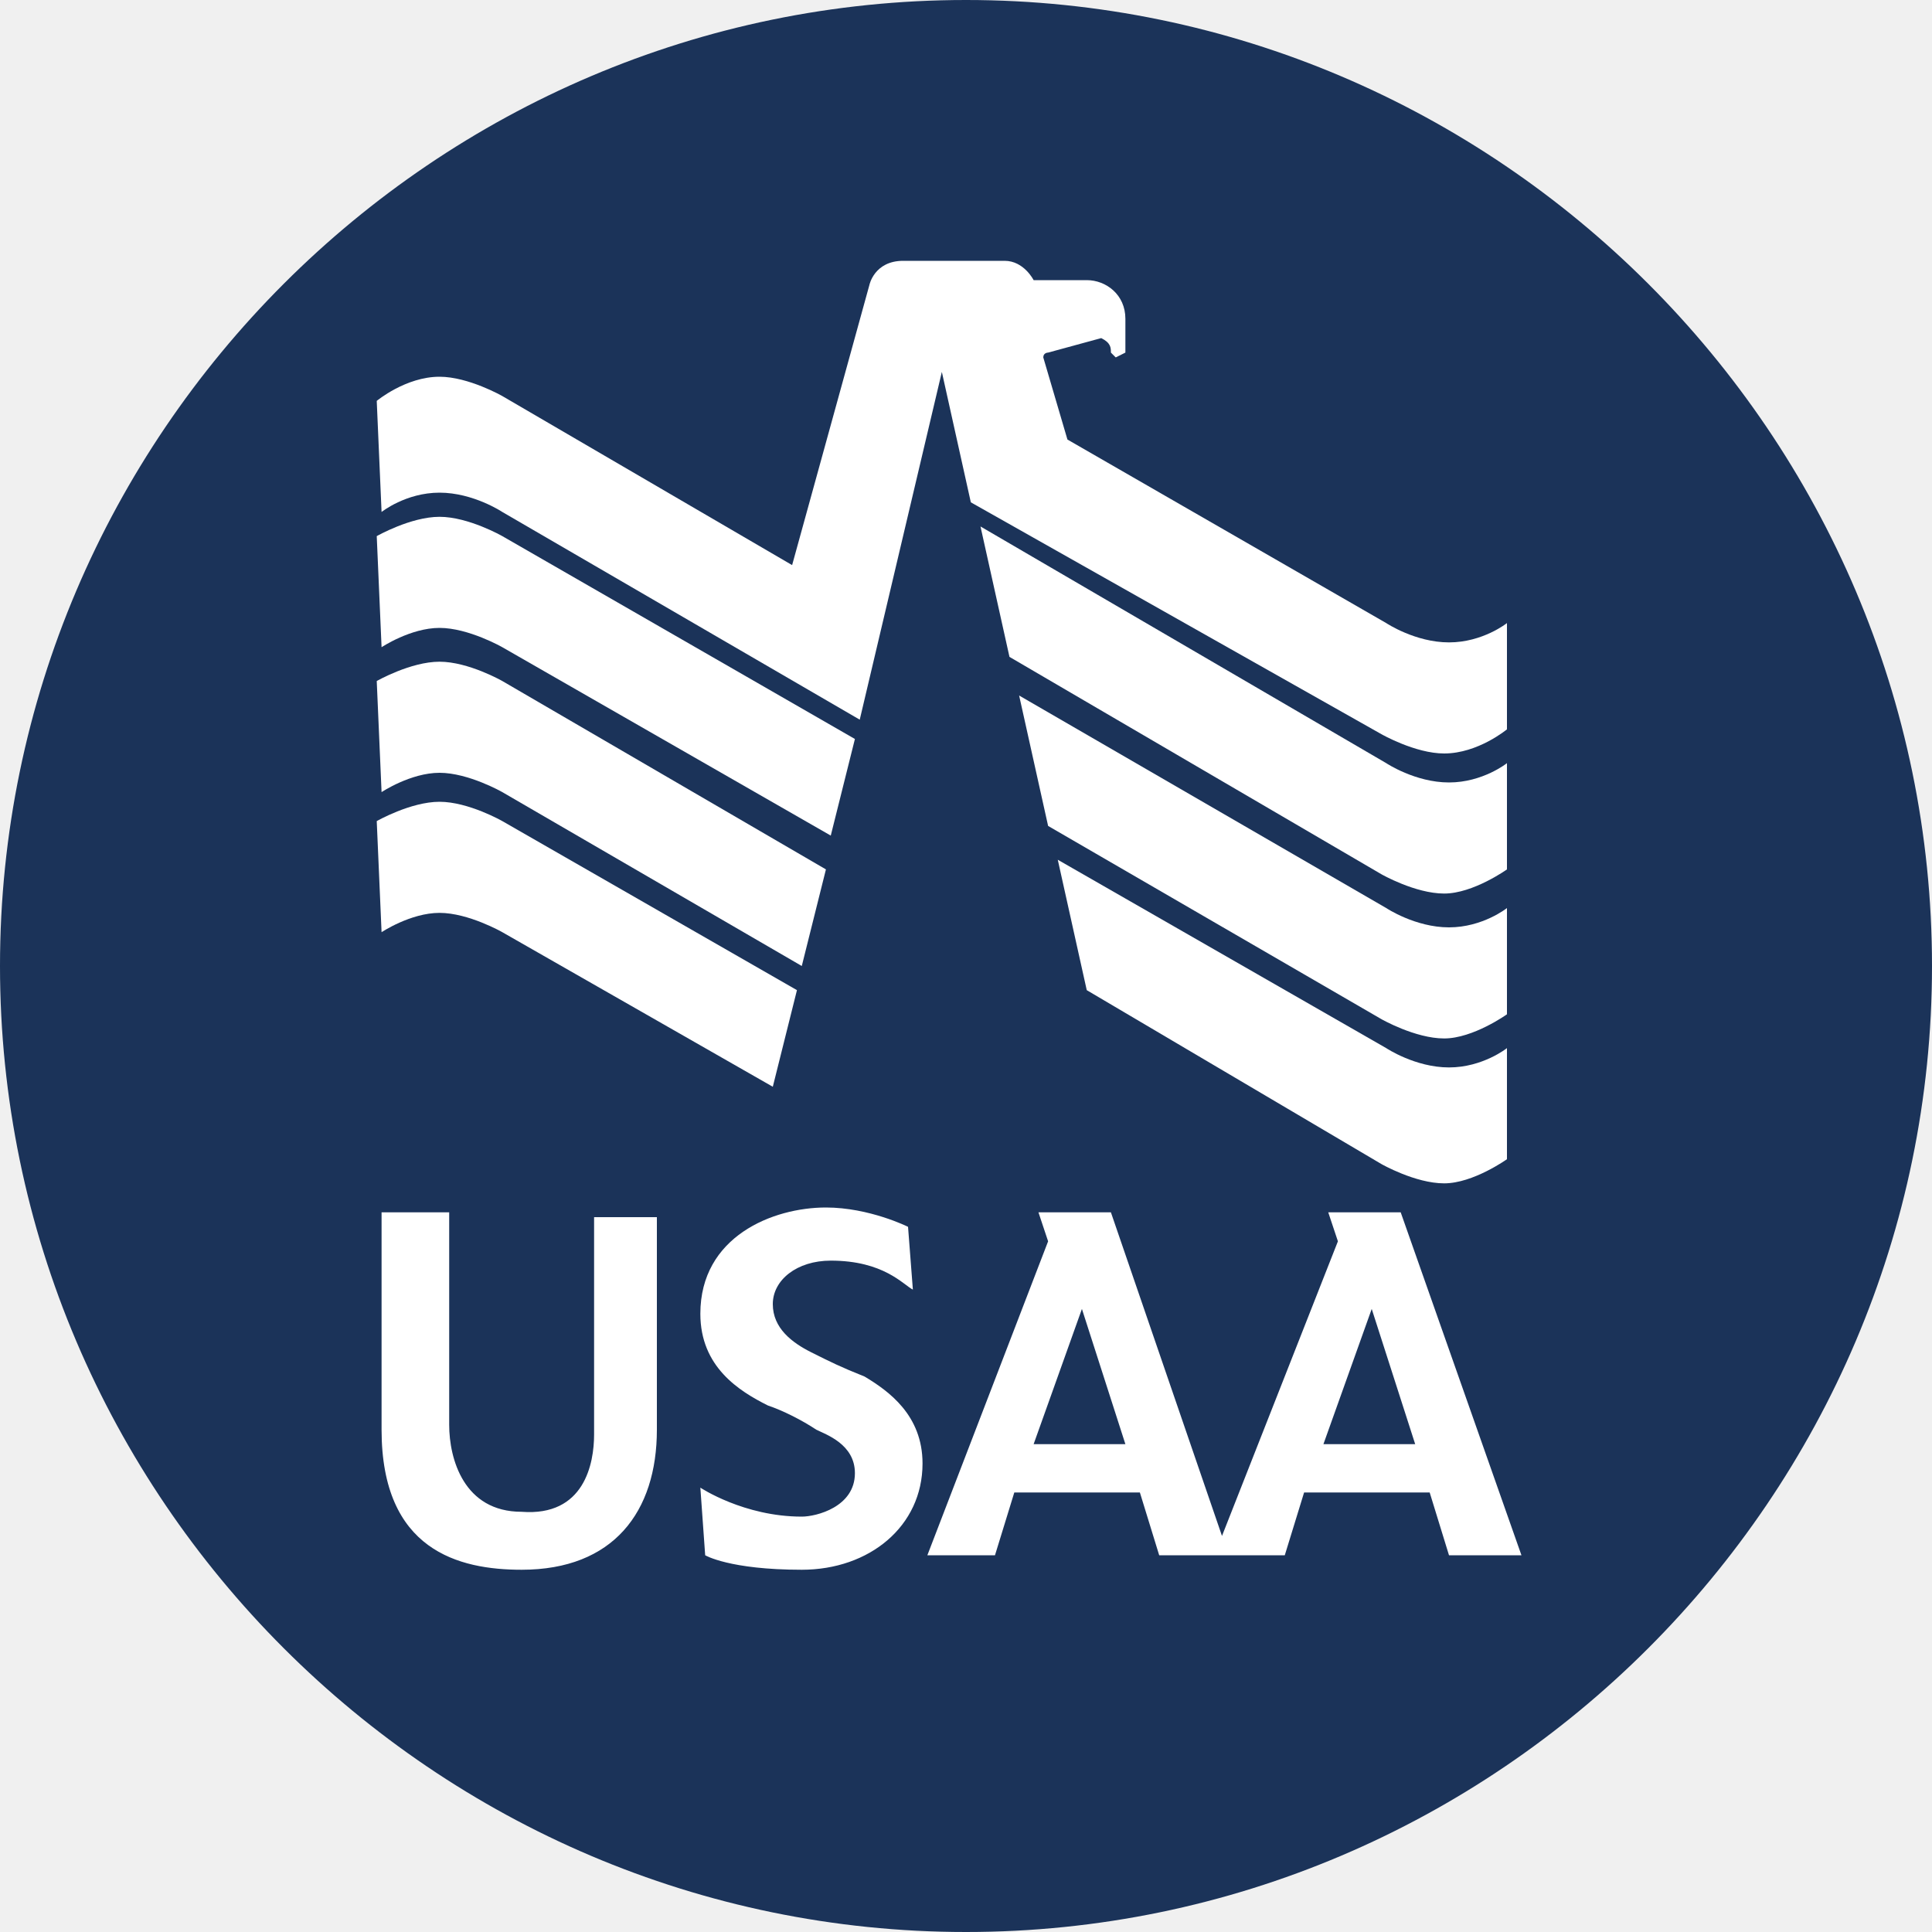
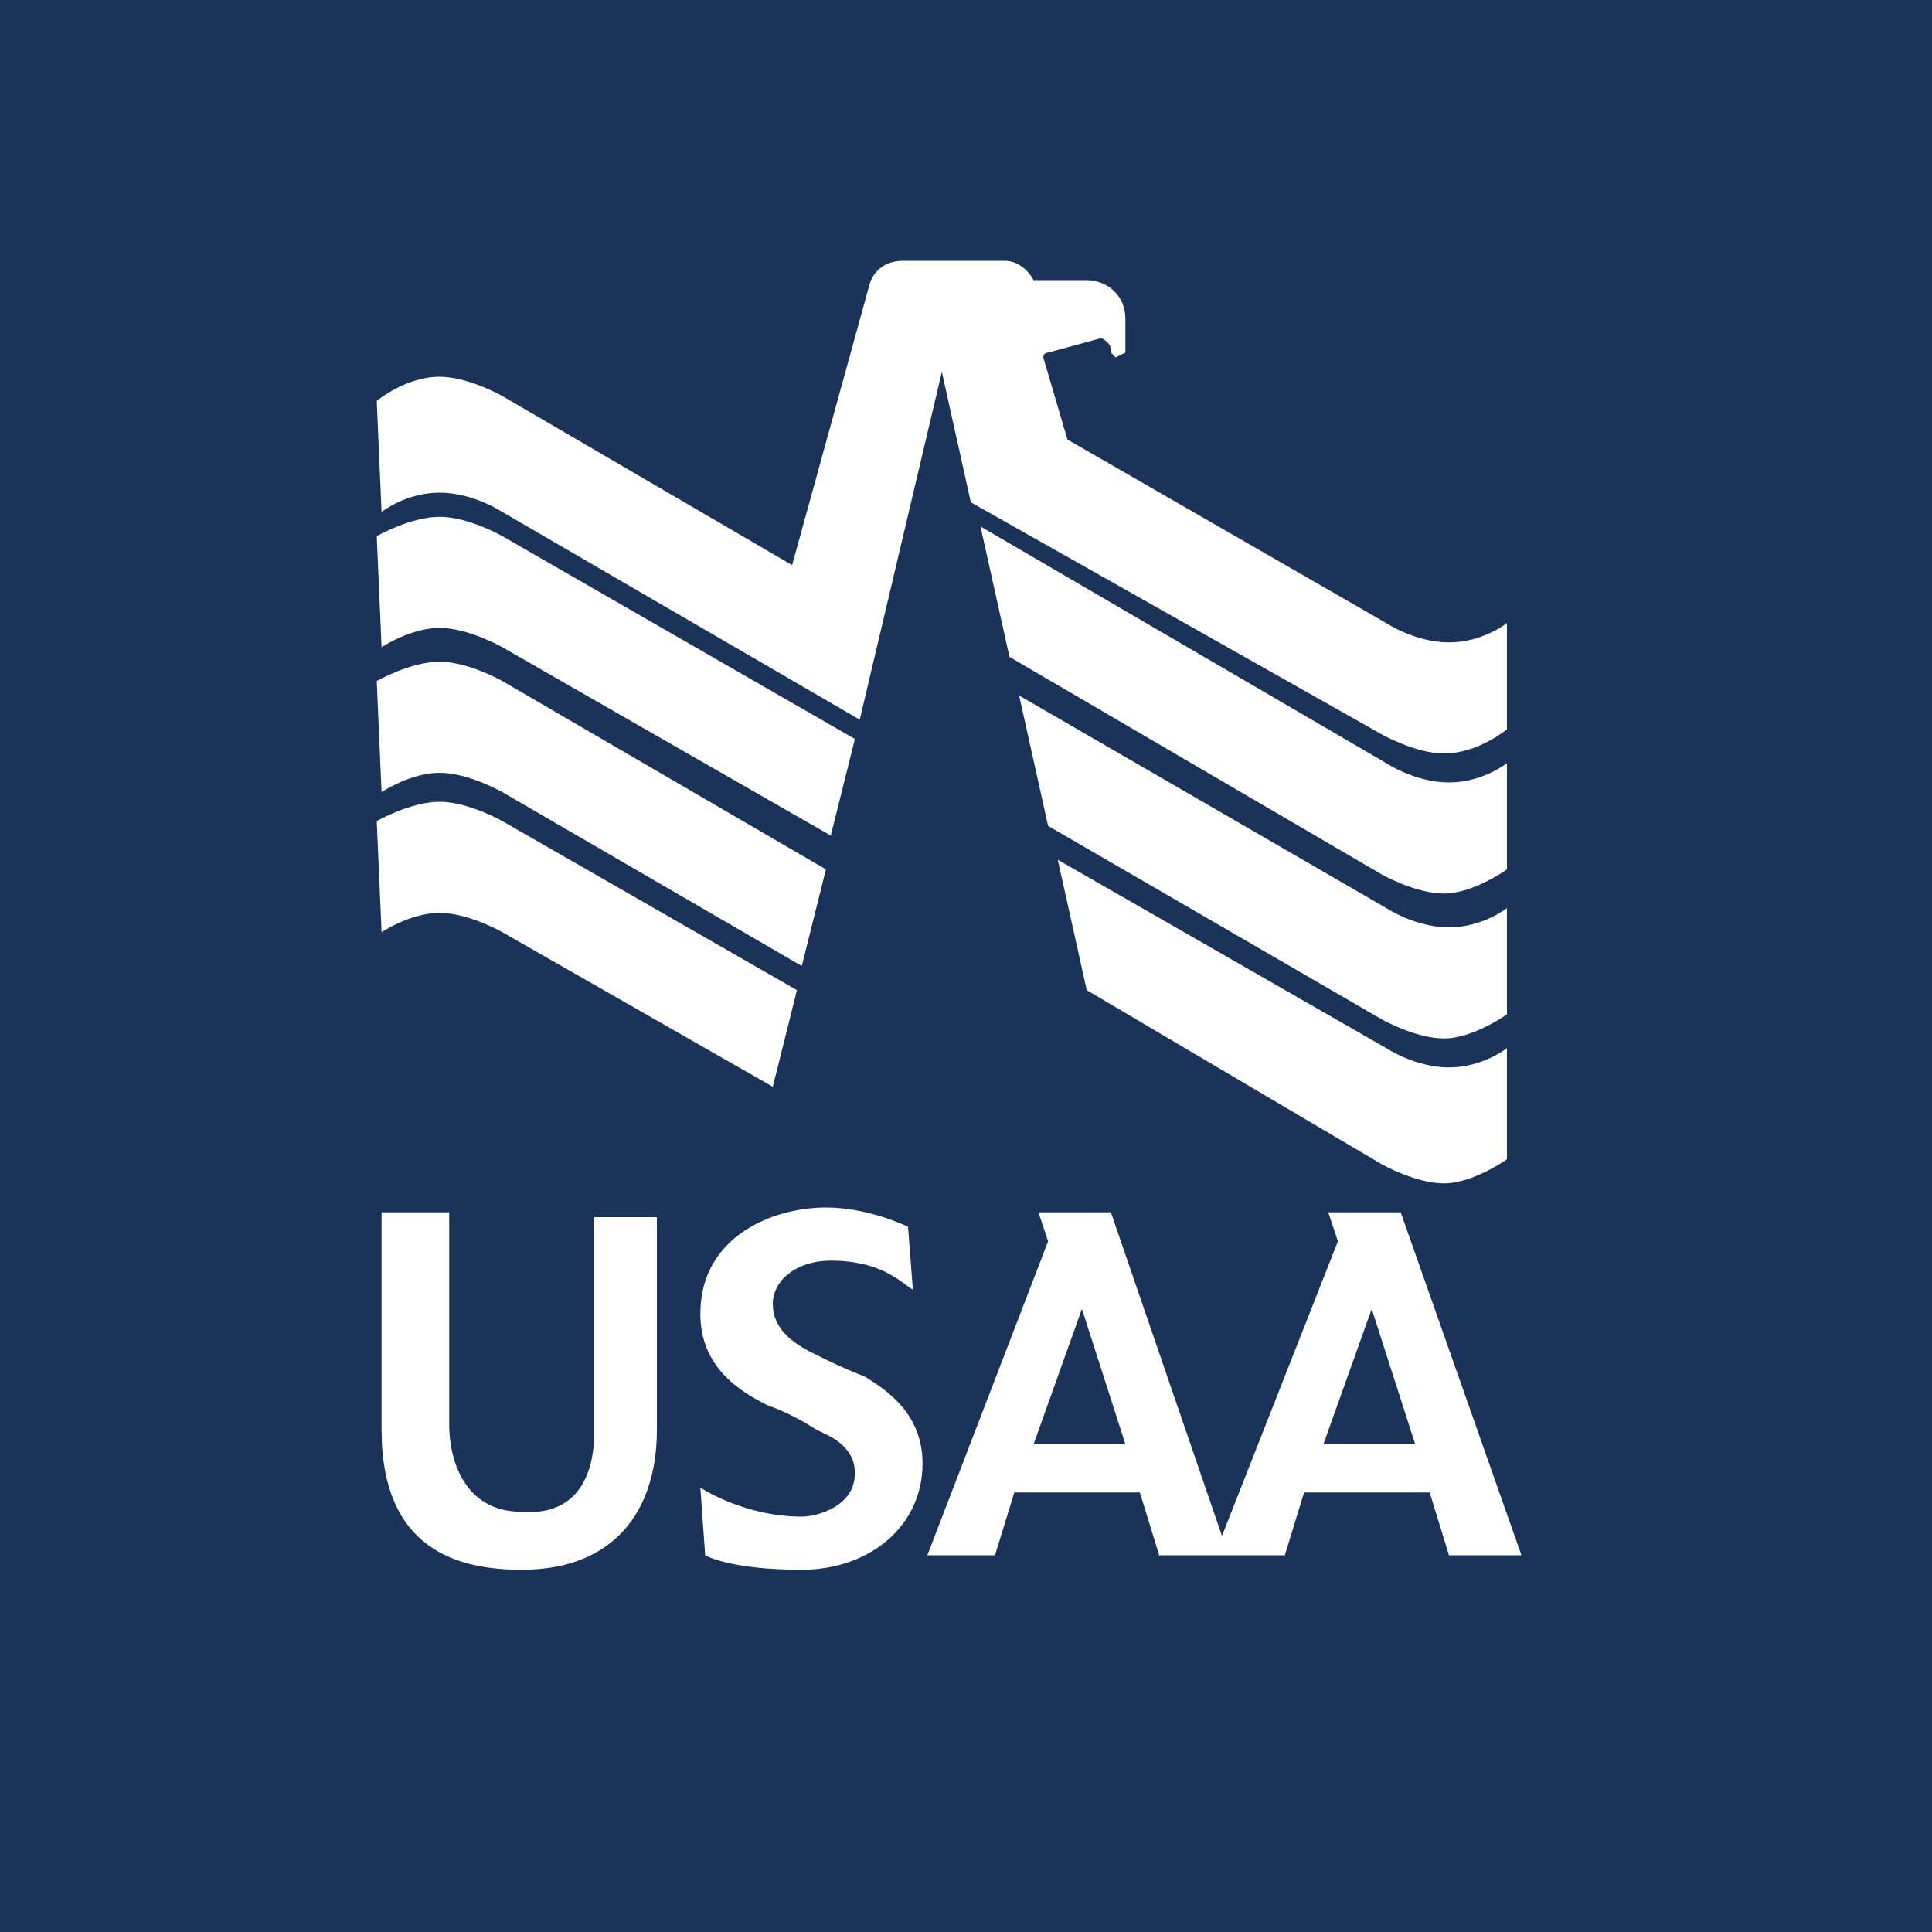
<svg xmlns="http://www.w3.org/2000/svg" version="1.1" id="Calque_1" x="0px" y="0px" viewBox="0 0 40 40" style="enable-background:new 0 0 40 40;" xml:space="preserve">
  <style type="text/css">
	.st0{fill:#1B3359;}
	.st1{fill:#FFFFFF;}
</style>
-   <g>
-     <path class="st0" d="M20,40L20,40C9,40,0,31,0,20l0,0C0,9,9,0,20,0l0,0c11,0,20,9,20,20l0,0C40,31,31,40,20,40z" />
-   </g>
+   <rect class="st0" width="40" height="40" />
  <g id="Calque_4">
    <g>
-       <path class="st1" d="M7.9,25.1v4.5c0,2.5,1.6,2.9,2.9,2.9c1.9,0,2.8-1.2,2.8-2.9v-4.4h-1.3v4.5c0,0.6-0.2,1.7-1.5,1.6    c-1.2,0-1.5-1.1-1.5-1.8v-4.4L7.9,25.1z M18.8,25.4c0,0-0.8-0.4-1.7-0.4c-1.1,0-2.6,0.6-2.6,2.2c0,1.1,0.8,1.6,1.4,1.9    c0.3,0.1,0.7,0.3,1,0.5c0.2,0.1,0.8,0.3,0.8,0.9c0,0.7-0.8,0.9-1.1,0.9c-1.2,0-2.1-0.6-2.1-0.6l0.1,1.4c0,0,0.5,0.3,2,0.3    c1.4,0,2.5-0.9,2.5-2.2c0-1-0.7-1.5-1.2-1.8c-0.5-0.2-0.7-0.3-1.1-0.5c-0.4-0.2-0.8-0.5-0.8-1s0.5-0.9,1.2-0.9    c1.1,0,1.5,0.5,1.7,0.6L18.8,25.4L18.8,25.4z M29,25.1h-1.5l0.2,0.6l-2.4,6.1L23,25.1h-1.5l0.2,0.6l-2.5,6.5h1.4l0.4-1.3h2.6    l0.4,1.3h2.6l0.4-1.3h2.6l0.4,1.3h1.5L29,25.1z M21.4,29.9l1-2.8l0.9,2.8H21.4z M27.4,29.9l1-2.8l0.9,2.8H27.4z" />
-       <path class="st1" d="M7.8,17l0.1,2.3c0,0,0.6-0.4,1.2-0.4c0.6,0,1.3,0.4,1.3,0.4l5.6,3.2l0.5-2L10.4,17c0,0-0.7-0.4-1.3-0.4    C8.5,16.6,7.8,17,7.8,17" />
-       <path class="st1" d="M7.8,14.1l0.1,2.3c0,0,0.6-0.4,1.2-0.4c0.6,0,1.3,0.4,1.3,0.4l6.2,3.6l0.5-2l-6.7-3.9c0,0-0.7-0.4-1.3-0.4    C8.5,13.7,7.8,14.1,7.8,14.1" />
-       <path class="st1" d="M7.8,11.1l0.1,2.3c0,0,0.6-0.4,1.2-0.4c0.6,0,1.3,0.4,1.3,0.4l6.8,3.9l0.5-2l-7.3-4.2c0,0-0.7-0.4-1.3-0.4    C8.5,10.7,7.8,11.1,7.8,11.1" />
-       <path class="st1" d="M19.5,7.7l0.6,2.7l8.5,4.8c0,0,0.7,0.4,1.3,0.4c0.7,0,1.3-0.5,1.3-0.5v-2.2c0,0-0.5,0.4-1.2,0.4    s-1.3-0.4-1.3-0.4l-6.6-3.8l-0.5-1.7c0-0.1,0.1-0.1,0.1-0.1l1.1-0.3C23,7.1,23,7.2,23,7.3l0.1,0.1l0.2-0.1V6.6    c0-0.5-0.4-0.8-0.8-0.8l0,0h-1.1c0,0-0.2-0.4-0.6-0.4h-2.1c-0.6,0-0.7,0.5-0.7,0.5l-1.6,5.8l-6-3.5c0,0-0.7-0.4-1.3-0.4    C8.4,7.8,7.8,8.3,7.8,8.3l0.1,2.3c0,0,0.5-0.4,1.2-0.4s1.3,0.4,1.3,0.4l7.4,4.3L19.5,7.7z" />
+       <path class="st1" d="M7.9,25.1v4.5c0,2.5,1.6,2.9,2.9,2.9c1.9,0,2.8-1.2,2.8-2.9v-4.4h-1.3v4.5c0,0.6-0.2,1.7-1.5,1.6    c-1.2,0-1.5-1.1-1.5-1.8v-4.4L7.9,25.1z M18.8,25.4c0,0-0.8-0.4-1.7-0.4c-1.1,0-2.6,0.6-2.6,2.2c0,1.1,0.8,1.6,1.4,1.9    c0.3,0.1,0.7,0.3,1,0.5c0.2,0.1,0.8,0.3,0.8,0.9c0,0.7-0.8,0.9-1.1,0.9c-1.2,0-2.1-0.6-2.1-0.6l0.1,1.4c0,0,0.5,0.3,2,0.3    c1.4,0,2.5-0.9,2.5-2.2c0-1-0.7-1.5-1.2-1.8c-0.5-0.2-0.7-0.3-1.1-0.5S16,27.5,16,27s0.5-0.9,1.2-0.9c1.1,0,1.5,0.5,1.7,0.6    L18.8,25.4L18.8,25.4z M29,25.1h-1.5l0.2,0.6l-2.4,6.1L23,25.1h-1.5l0.2,0.6l-2.5,6.5h1.4l0.4-1.3h2.6l0.4,1.3h2.6l0.4-1.3h2.6    l0.4,1.3h1.5L29,25.1z M21.4,29.9l1-2.8l0.9,2.8H21.4z M27.4,29.9l1-2.8l0.9,2.8H27.4z" />
+       <path class="st1" d="M7.8,17l0.1,2.3c0,0,0.6-0.4,1.2-0.4s1.3,0.4,1.3,0.4l5.6,3.2l0.5-2L10.4,17c0,0-0.7-0.4-1.3-0.4    C8.5,16.6,7.8,17,7.8,17" />
+       <path class="st1" d="M7.8,14.1l0.1,2.3c0,0,0.6-0.4,1.2-0.4s1.3,0.4,1.3,0.4l6.2,3.6l0.5-2l-6.7-3.9c0,0-0.7-0.4-1.3-0.4    C8.5,13.7,7.8,14.1,7.8,14.1" />
+       <path class="st1" d="M7.8,11.1l0.1,2.3c0,0,0.6-0.4,1.2-0.4s1.3,0.4,1.3,0.4l6.8,3.9l0.5-2l-7.3-4.2c0,0-0.7-0.4-1.3-0.4    C8.5,10.7,7.8,11.1,7.8,11.1" />
+       <path class="st1" d="M19.5,7.7l0.6,2.7l8.5,4.8c0,0,0.7,0.4,1.3,0.4c0.7,0,1.3-0.5,1.3-0.5v-2.2c0,0-0.5,0.4-1.2,0.4    s-1.3-0.4-1.3-0.4l-6.6-3.8l-0.5-1.7c0-0.1,0.1-0.1,0.1-0.1L22.8,7C23,7.1,23,7.2,23,7.3l0.1,0.1l0.2-0.1V6.6    c0-0.5-0.4-0.8-0.8-0.8l0,0h-1.1c0,0-0.2-0.4-0.6-0.4h-2.1c-0.6,0-0.7,0.5-0.7,0.5l-1.6,5.8l-6-3.5c0,0-0.7-0.4-1.3-0.4    c-0.7,0-1.3,0.5-1.3,0.5l0.1,2.3c0,0,0.5-0.4,1.2-0.4s1.3,0.4,1.3,0.4l7.4,4.3L19.5,7.7z" />
      <path class="st1" d="M20.3,10.9l0.6,2.7l7.7,4.5c0,0,0.7,0.4,1.3,0.4s1.3-0.5,1.3-0.5v-2.2c0,0-0.5,0.4-1.2,0.4s-1.3-0.4-1.3-0.4    L20.3,10.9z" />
-       <path class="st1" d="M21.1,14.4l0.6,2.7l6.9,4c0,0,0.7,0.4,1.3,0.4s1.3-0.5,1.3-0.5l0-2.2c0,0-0.5,0.4-1.2,0.4s-1.3-0.4-1.3-0.4    L21.1,14.4z" />
+       <path class="st1" d="M21.1,14.4l0.6,2.7l6.9,4c0,0,0.7,0.4,1.3,0.4s1.3-0.5,1.3-0.5v-2.2c0,0-0.5,0.4-1.2,0.4s-1.3-0.4-1.3-0.4    L21.1,14.4z" />
      <path class="st1" d="M21.9,17.8l0.6,2.7l6.1,3.6c0,0,0.7,0.4,1.3,0.4c0.6,0,1.3-0.5,1.3-0.5v-2.3c0,0-0.5,0.4-1.2,0.4    s-1.3-0.4-1.3-0.4L21.9,17.8z" />
    </g>
  </g>
</svg>
